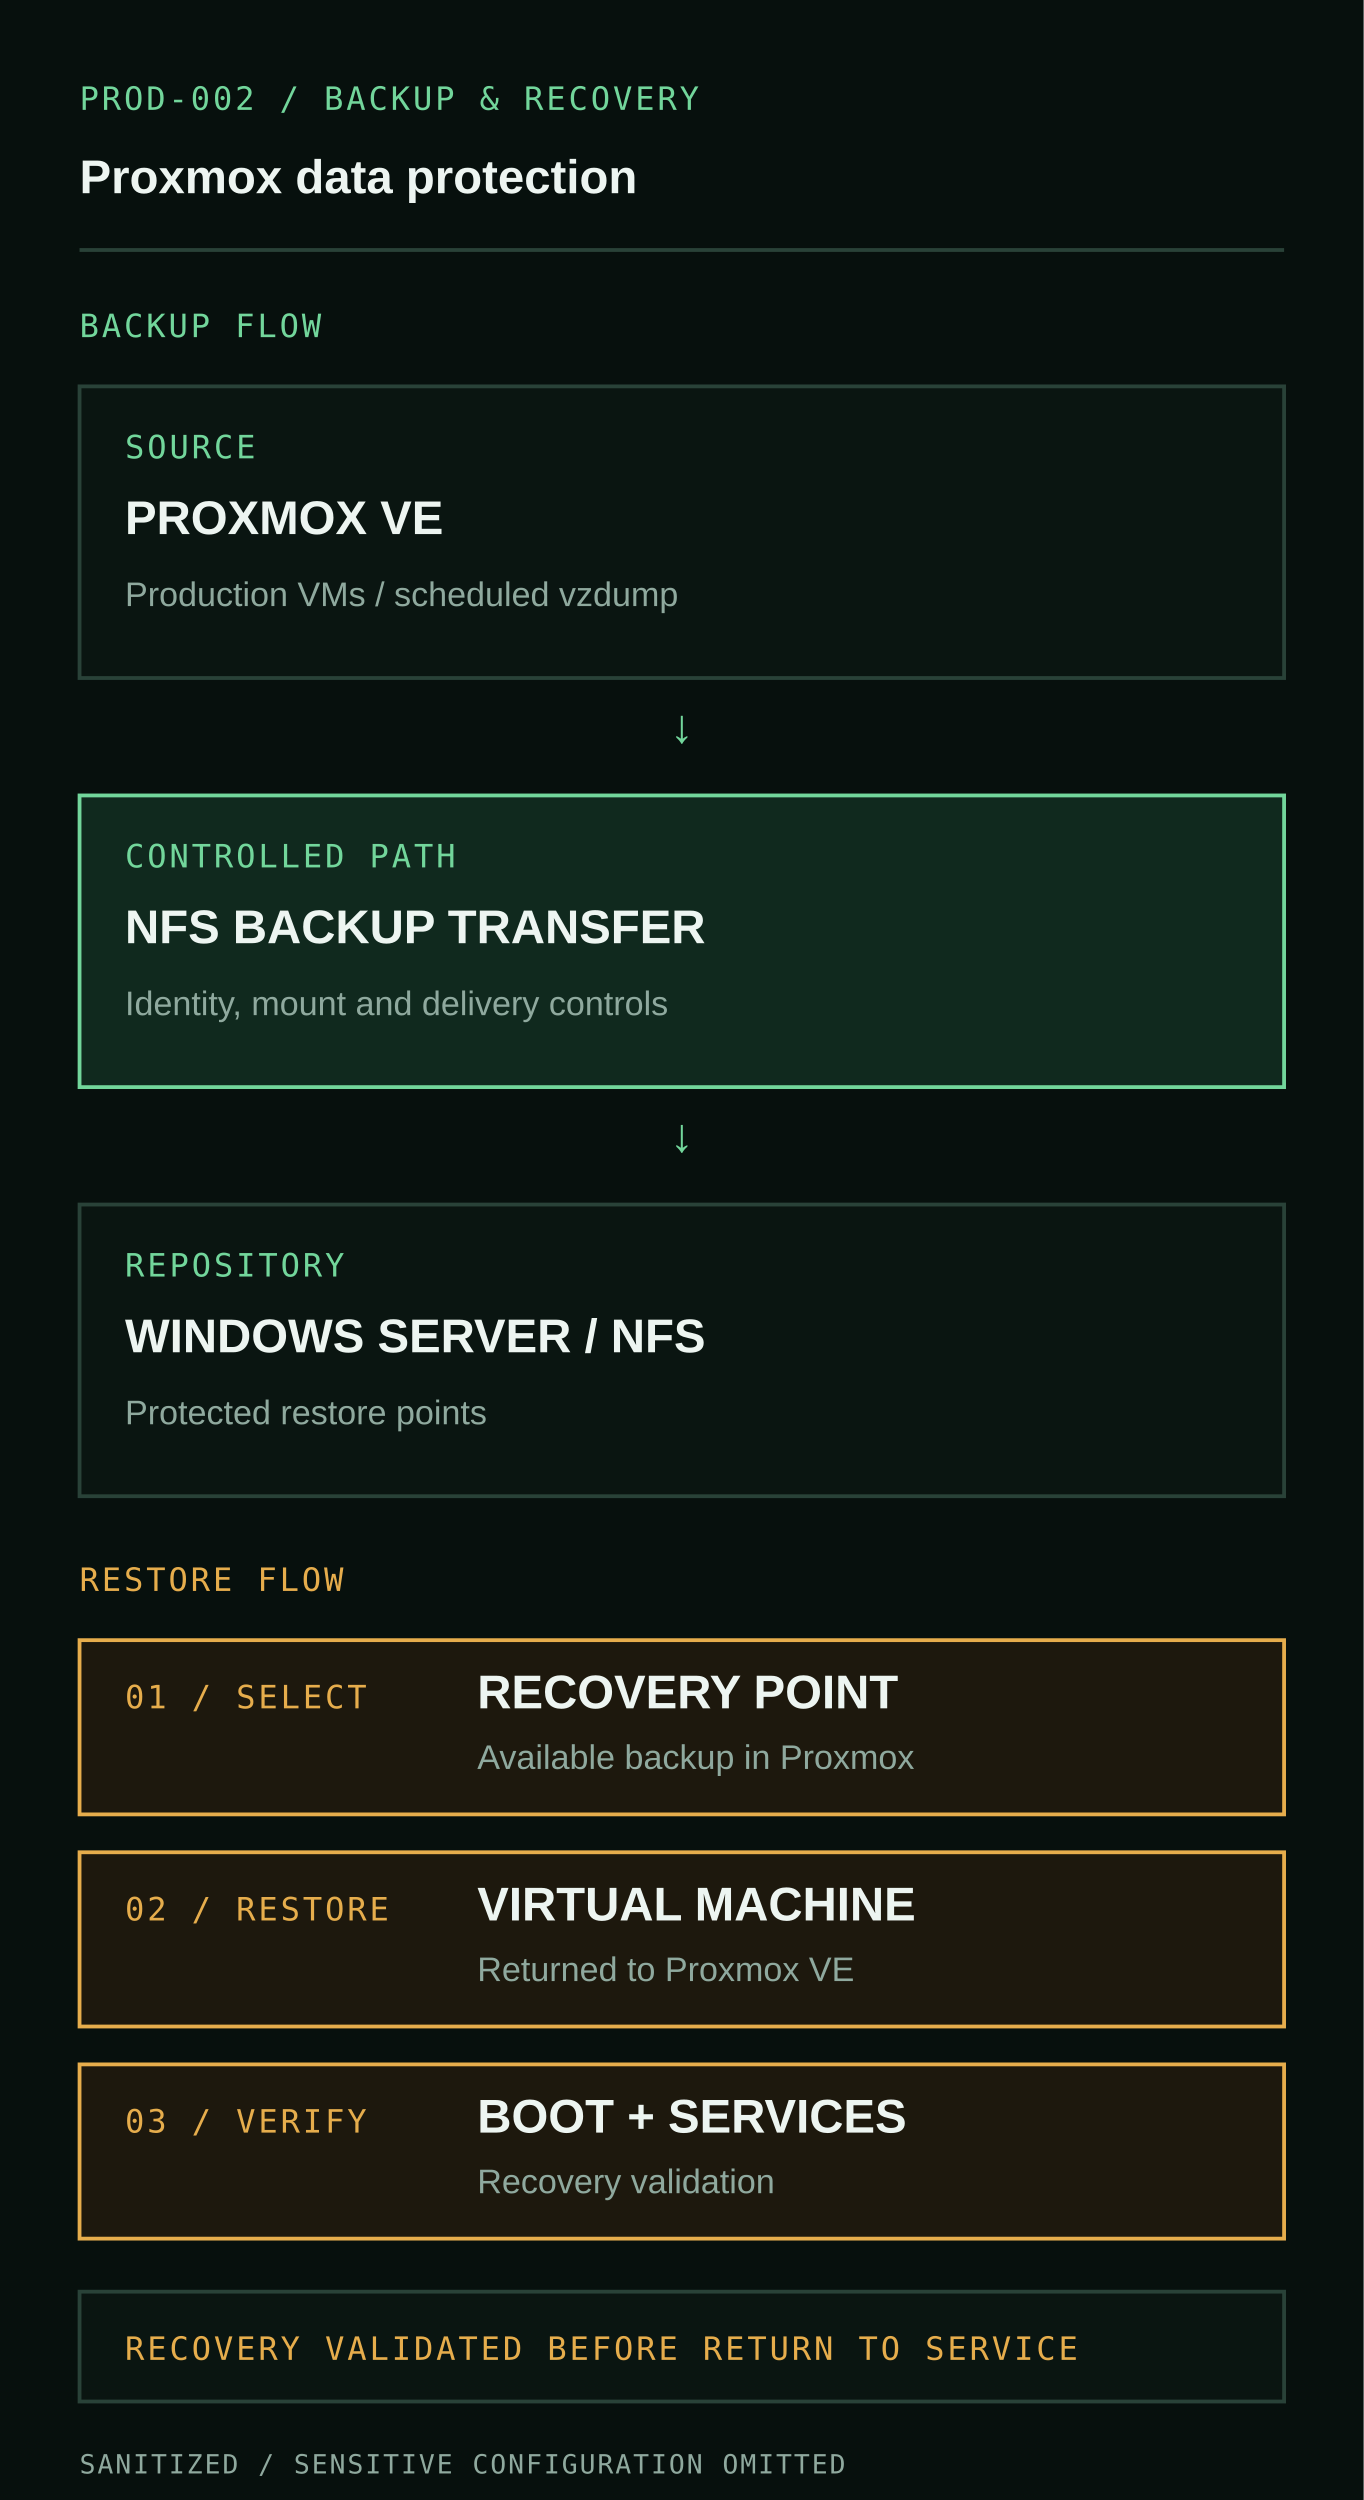
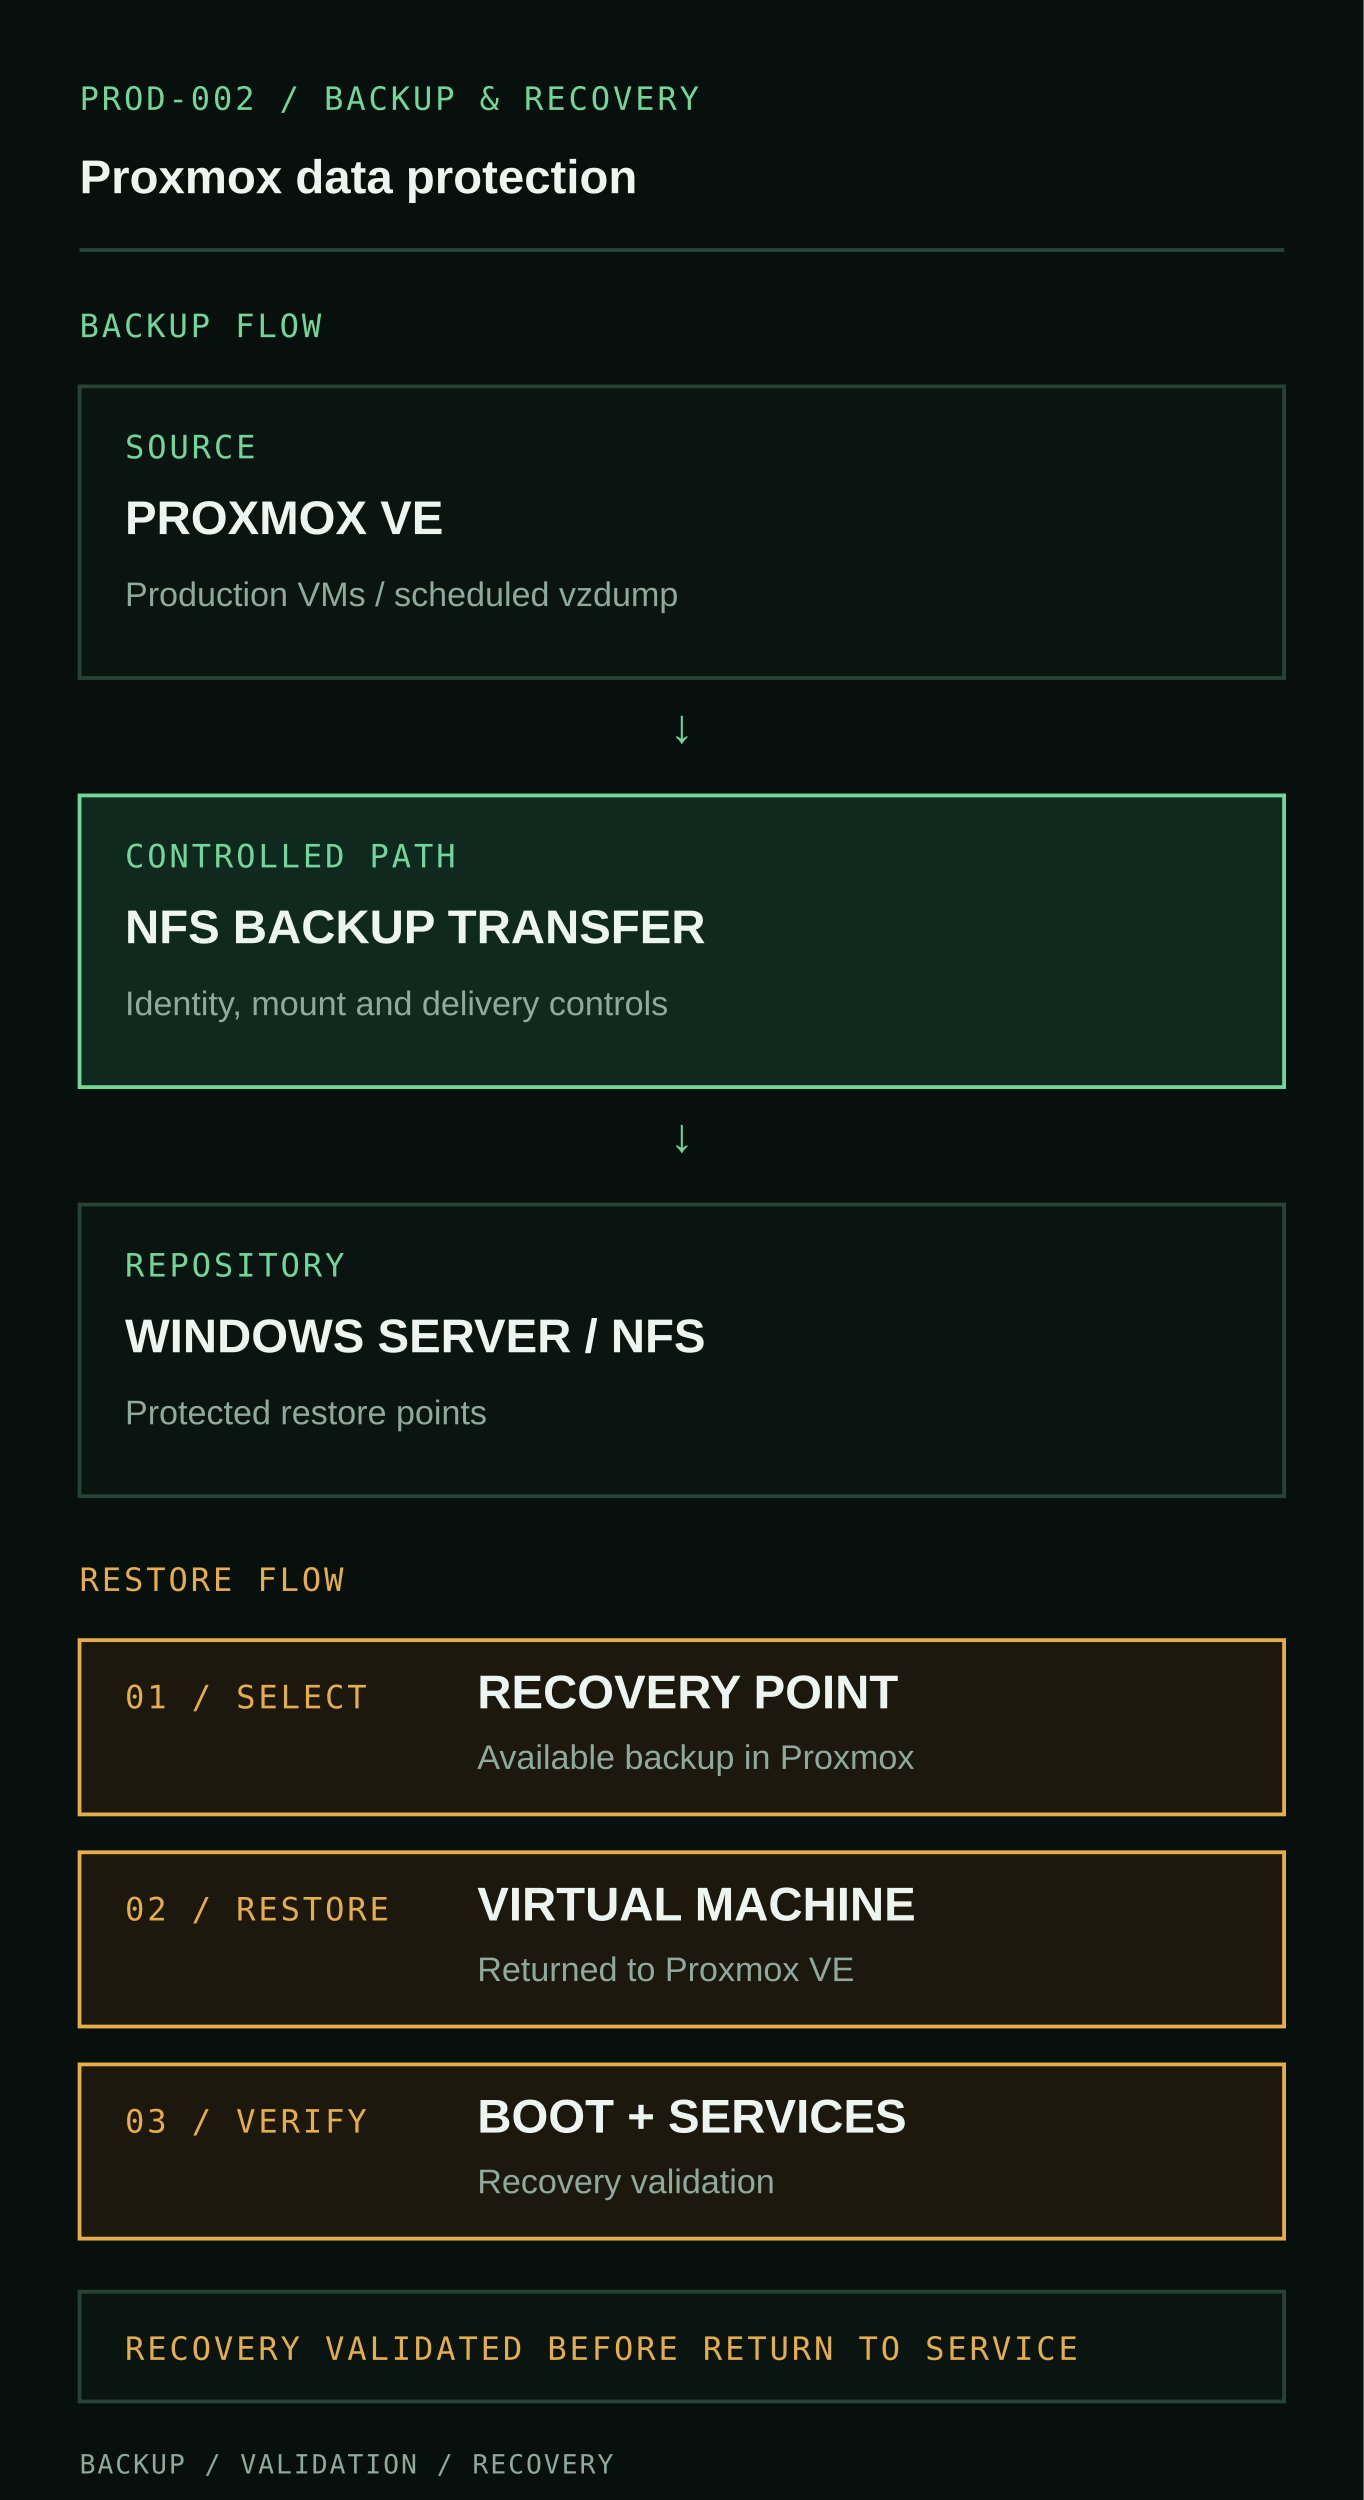
<svg xmlns="http://www.w3.org/2000/svg" viewBox="0 0 720 1320" role="img" aria-labelledby="title desc">
  <defs>
    <style>.b{fill:#07100d}.p{fill:#0a1511;stroke:#294238;stroke-width:2}.a{fill:#10291e;stroke:#72d69b;stroke-width:2}.q{fill:#1d180d;stroke:#e6ad4c;stroke-width:2}.r{stroke:#294238;stroke-width:2}.m{fill:#8fa99e}.w{fill:#edf5f1}.g{fill:#72d69b}.o{fill:#e6ad4c}.l{font:500 17px ui-monospace,monospace;letter-spacing:1.5px}.t{font:600 25px Arial,sans-serif}.c{font:400 18px Arial,sans-serif}.s{font:500 14px ui-monospace,monospace;letter-spacing:1px}</style>
  </defs>
  <rect class="b" width="720" height="1320" />
  <text x="42" y="58" class="l g">PROD-002 / BACKUP &amp; RECOVERY</text>
  <text x="42" y="102" class="t w">Proxmox data protection</text>
  <line x1="42" y1="132" x2="678" y2="132" class="r" />
  <text x="42" y="178" class="l g">BACKUP FLOW</text>
  <g transform="translate(42 204)">
    <rect class="p" width="636" height="154" />
    <text x="24" y="38" class="l g">SOURCE</text>
    <text x="24" y="78" class="t w">PROXMOX VE</text>
    <text x="24" y="116" class="c m">Production VMs / scheduled vzdump</text>
  </g>
  <text x="360" y="392" text-anchor="middle" class="t g">↓</text>
  <g transform="translate(42 420)">
    <rect class="a" width="636" height="154" />
    <text x="24" y="38" class="l g">CONTROLLED PATH</text>
    <text x="24" y="78" class="t w">NFS BACKUP TRANSFER</text>
    <text x="24" y="116" class="c m">Identity, mount and delivery controls</text>
  </g>
  <text x="360" y="608" text-anchor="middle" class="t g">↓</text>
  <g transform="translate(42 636)">
    <rect class="p" width="636" height="154" />
    <text x="24" y="38" class="l g">REPOSITORY</text>
    <text x="24" y="78" class="t w">WINDOWS SERVER / NFS</text>
    <text x="24" y="116" class="c m">Protected restore points</text>
  </g>
  <text x="42" y="840" class="l o">RESTORE FLOW</text>
  <g transform="translate(42 866)">
    <rect class="q" width="636" height="92" />
    <text x="24" y="36" class="l o">01 / SELECT</text>
    <text x="210" y="36" class="t w">RECOVERY POINT</text>
    <text x="210" y="68" class="c m">Available backup in Proxmox</text>
  </g>
  <g transform="translate(42 978)">
    <rect class="q" width="636" height="92" />
    <text x="24" y="36" class="l o">02 / RESTORE</text>
    <text x="210" y="36" class="t w">VIRTUAL MACHINE</text>
    <text x="210" y="68" class="c m">Returned to Proxmox VE</text>
  </g>
  <g transform="translate(42 1090)">
    <rect class="q" width="636" height="92" />
    <text x="24" y="36" class="l o">03 / VERIFY</text>
    <text x="210" y="36" class="t w">BOOT + SERVICES</text>
    <text x="210" y="68" class="c m">Recovery validation</text>
  </g>
  <rect x="42" y="1210" width="636" height="58" class="p" />
  <text x="66" y="1246" class="l o">RECOVERY VALIDATED BEFORE RETURN TO SERVICE</text>
-   <text x="42" y="1306" class="s m">SANITIZED / SENSITIVE CONFIGURATION OMITTED</text>
+   <text x="42" y="1306" class="s m">BACKUP / VALIDATION / RECOVERY</text>
</svg>
